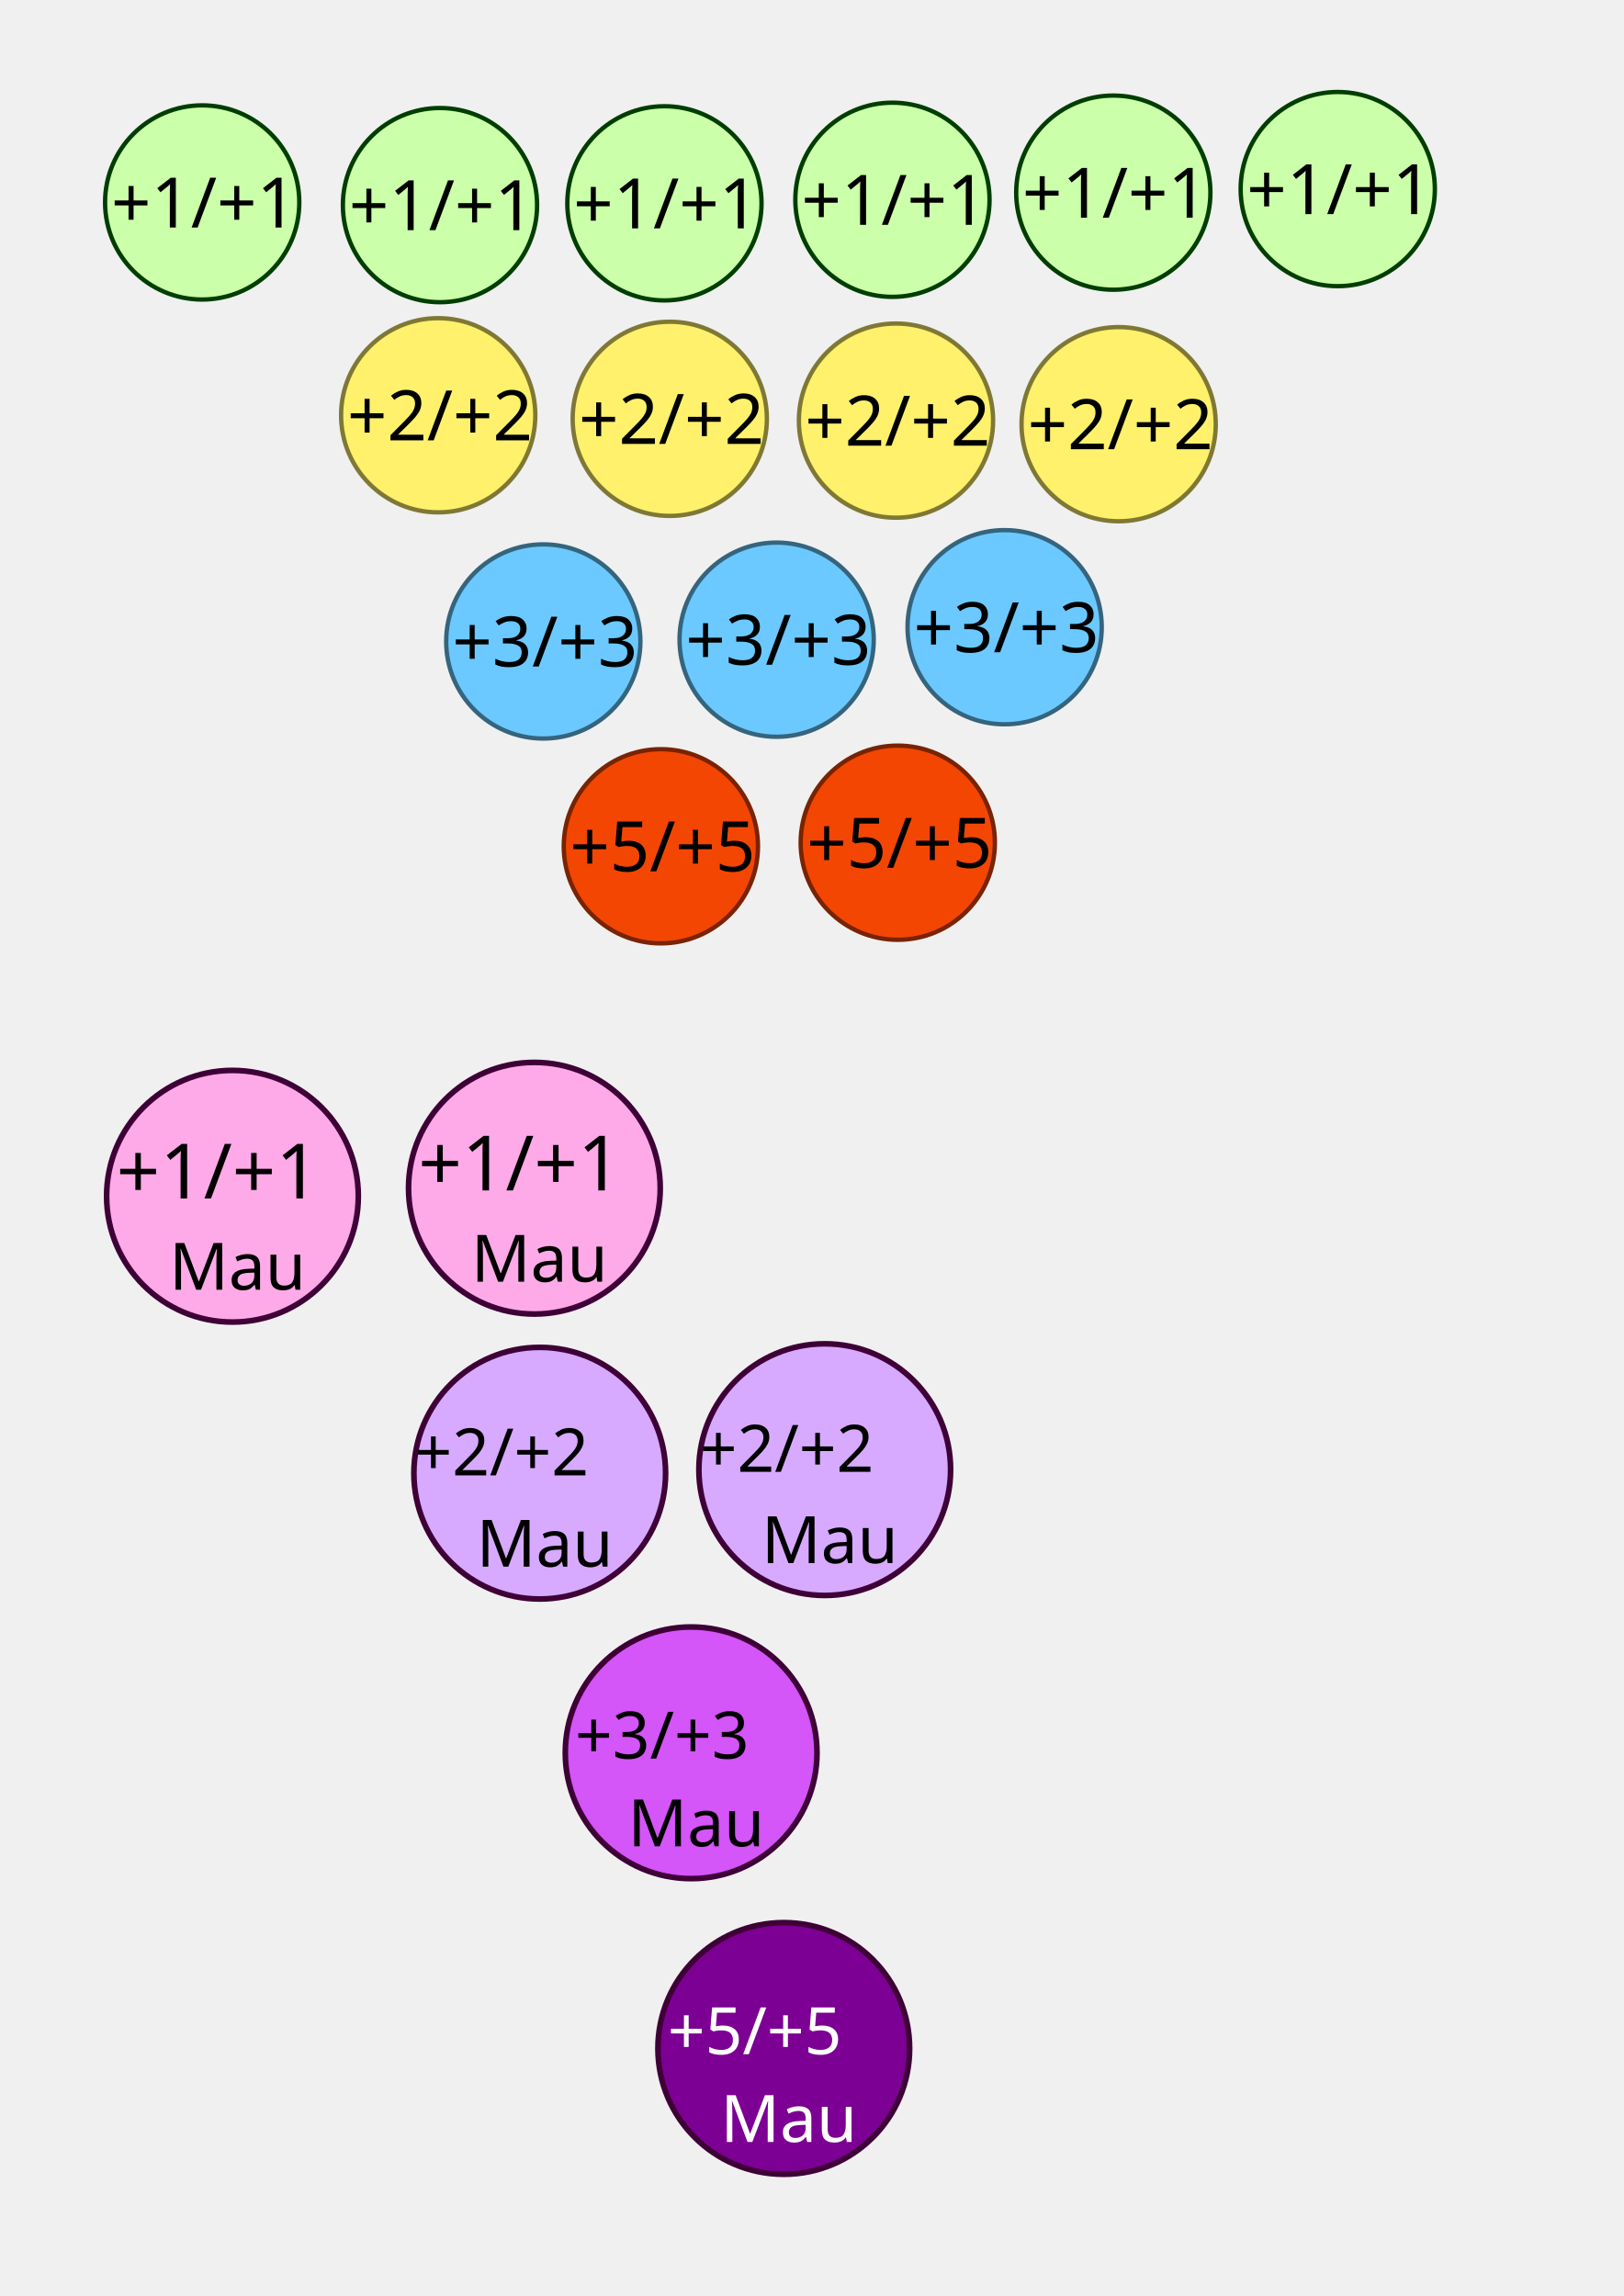
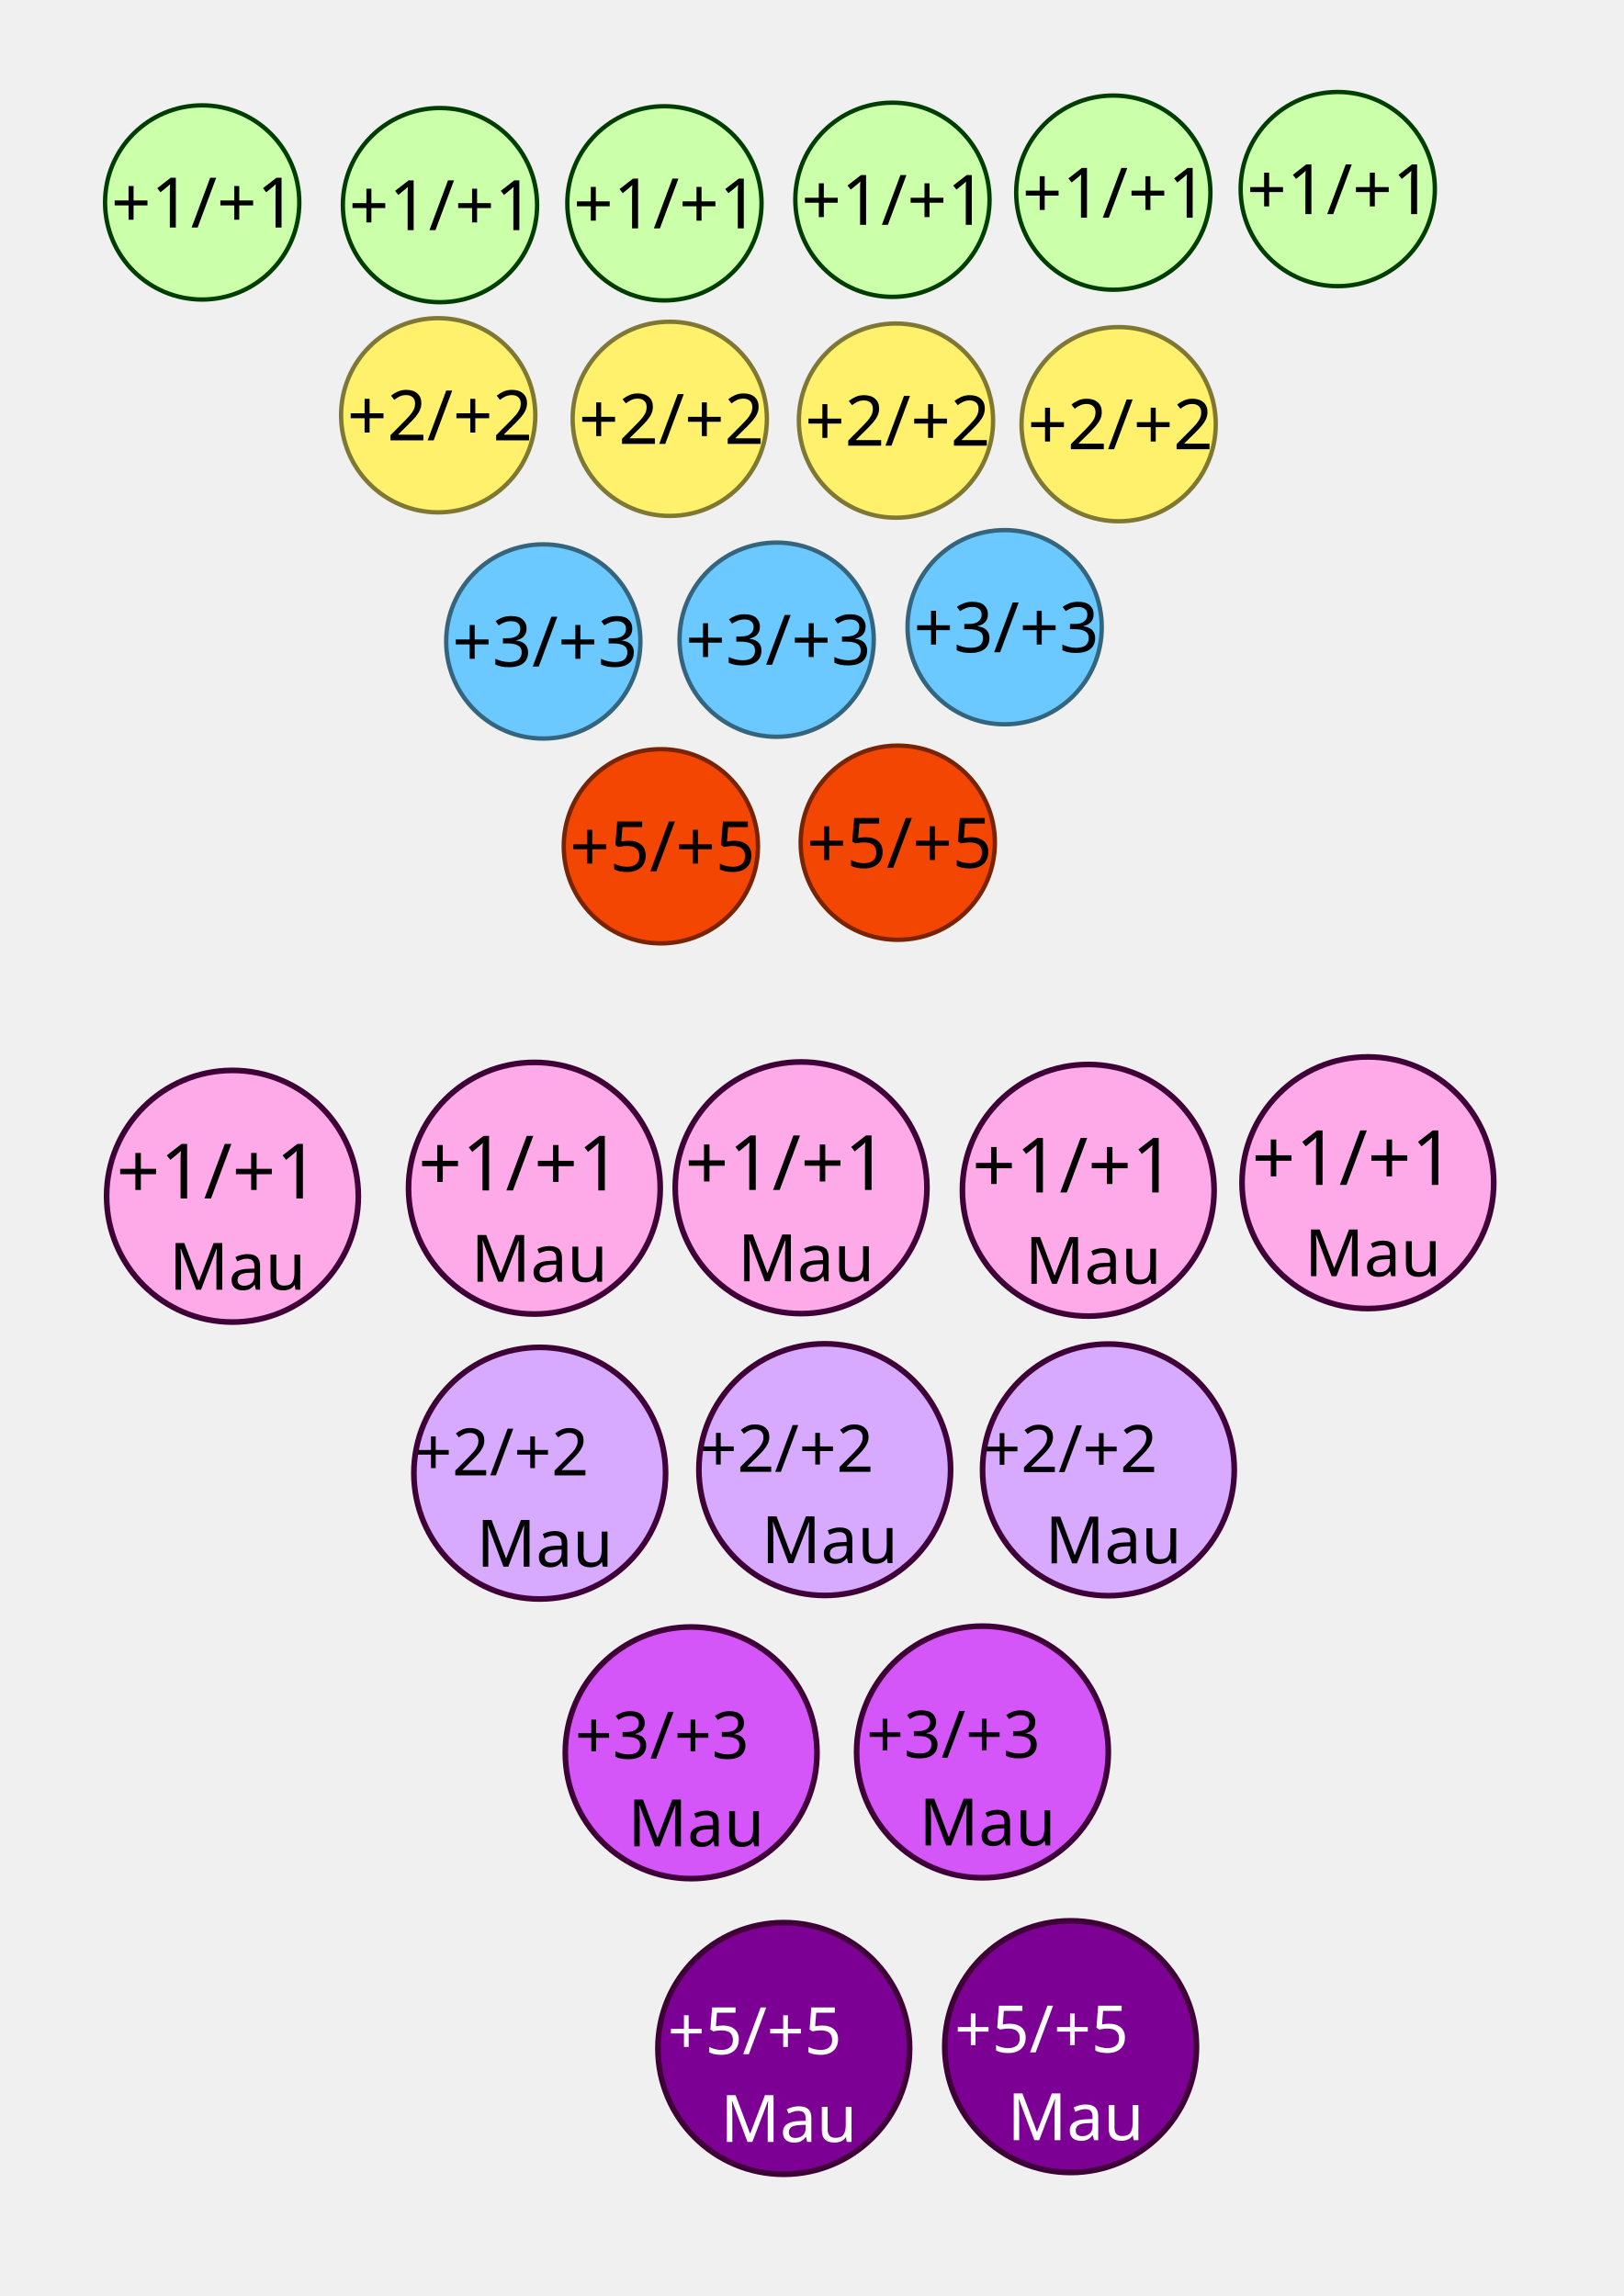
<svg xmlns="http://www.w3.org/2000/svg" width="210mm" height="297mm" viewBox="0 0 744.094 1052.362" id="svg2" version="1.1">
  <defs id="defs4" />
  <g id="layer1">
    <circle style="fill:#ccffaa;fill-opacity:1;fill-rule:nonzero;stroke:#003e00;stroke-width:1.997;stroke-miterlimit:4;stroke-dasharray:none;stroke-opacity:1" id="path4139-5" cx="92.651" cy="92.787" r="44.504" />
    <text xml:space="preserve" style="font-style:normal;font-variant:normal;font-weight:normal;font-stretch:normal;font-size:31.95px;line-height:125%;font-family:'Noto Serif Lao';-inkscape-font-specification:'Noto Serif Lao, Normal';text-align:start;letter-spacing:0px;word-spacing:0px;writing-mode:lr-tb;text-anchor:start;fill:#000000;fill-opacity:1;stroke:none;stroke-width:1px;stroke-linecap:butt;stroke-linejoin:miter;stroke-opacity:1" x="50.962" y="104.271" id="text4149-1">
      <tspan id="tspan4151-2" x="50.962" y="104.271" style="font-style:normal;font-variant:normal;font-weight:normal;font-stretch:normal;font-size:31.95px;line-height:125%;font-family:'Noto Serif Lao';-inkscape-font-specification:'Noto Serif Lao, Normal';text-align:start;writing-mode:lr-tb;text-anchor:start">+1/+1</tspan>
    </text>
    <circle style="fill:#ccffaa;fill-opacity:1;fill-rule:nonzero;stroke:#003e00;stroke-width:1.997;stroke-miterlimit:4;stroke-dasharray:none;stroke-opacity:1" id="path4139-5-7" cx="201.629" cy="94.012" r="44.504" />
    <text xml:space="preserve" style="font-style:normal;font-variant:normal;font-weight:normal;font-stretch:normal;font-size:31.95px;line-height:125%;font-family:'Noto Serif Lao';-inkscape-font-specification:'Noto Serif Lao, Normal';text-align:start;letter-spacing:0px;word-spacing:0px;writing-mode:lr-tb;text-anchor:start;fill:#000000;fill-opacity:1;stroke:none;stroke-width:1px;stroke-linecap:butt;stroke-linejoin:miter;stroke-opacity:1" x="159.94" y="105.495" id="text4149-1-6">
      <tspan id="tspan4151-2-5" x="159.94" y="105.495" style="font-style:normal;font-variant:normal;font-weight:normal;font-stretch:normal;font-size:31.95px;line-height:125%;font-family:'Noto Serif Lao';-inkscape-font-specification:'Noto Serif Lao, Normal';text-align:start;writing-mode:lr-tb;text-anchor:start">+1/+1</tspan>
    </text>
    <circle style="fill:#ccffaa;fill-opacity:1;fill-rule:nonzero;stroke:#003e00;stroke-width:1.997;stroke-miterlimit:4;stroke-dasharray:none;stroke-opacity:1" id="path4139-5-7-2" cx="304.485" cy="93.195" r="44.504" />
    <text xml:space="preserve" style="font-style:normal;font-variant:normal;font-weight:normal;font-stretch:normal;font-size:31.95px;line-height:125%;font-family:'Noto Serif Lao';-inkscape-font-specification:'Noto Serif Lao, Normal';text-align:start;letter-spacing:0px;word-spacing:0px;writing-mode:lr-tb;text-anchor:start;fill:#000000;fill-opacity:1;stroke:none;stroke-width:1px;stroke-linecap:butt;stroke-linejoin:miter;stroke-opacity:1" x="262.795" y="104.679" id="text4149-1-6-0">
      <tspan id="tspan4151-2-5-1" x="262.795" y="104.679" style="font-style:normal;font-variant:normal;font-weight:normal;font-stretch:normal;font-size:31.95px;line-height:125%;font-family:'Noto Serif Lao';-inkscape-font-specification:'Noto Serif Lao, Normal';text-align:start;writing-mode:lr-tb;text-anchor:start">+1/+1</tspan>
    </text>
    <circle style="fill:#ccffaa;fill-opacity:1;fill-rule:nonzero;stroke:#003e00;stroke-width:1.997;stroke-miterlimit:4;stroke-dasharray:none;stroke-opacity:1" id="path4139-5-7-2-9" cx="408.972" cy="91.563" r="44.504" />
    <text xml:space="preserve" style="font-style:normal;font-variant:normal;font-weight:normal;font-stretch:normal;font-size:31.95px;line-height:125%;font-family:'Noto Serif Lao';-inkscape-font-specification:'Noto Serif Lao, Normal';text-align:start;letter-spacing:0px;word-spacing:0px;writing-mode:lr-tb;text-anchor:start;fill:#000000;fill-opacity:1;stroke:none;stroke-width:1px;stroke-linecap:butt;stroke-linejoin:miter;stroke-opacity:1" x="367.283" y="103.047" id="text4149-1-6-0-5">
      <tspan id="tspan4151-2-5-1-9" x="367.283" y="103.047" style="font-style:normal;font-variant:normal;font-weight:normal;font-stretch:normal;font-size:31.95px;line-height:125%;font-family:'Noto Serif Lao';-inkscape-font-specification:'Noto Serif Lao, Normal';text-align:start;writing-mode:lr-tb;text-anchor:start">+1/+1</tspan>
    </text>
    <circle style="fill:#ccffaa;fill-opacity:1;fill-rule:nonzero;stroke:#003e00;stroke-width:1.997;stroke-miterlimit:4;stroke-dasharray:none;stroke-opacity:1" id="path4139-5-7-2-9-1" cx="510.195" cy="88.297" r="44.504" />
    <text xml:space="preserve" style="font-style:normal;font-variant:normal;font-weight:normal;font-stretch:normal;font-size:31.95px;line-height:125%;font-family:'Noto Serif Lao';-inkscape-font-specification:'Noto Serif Lao, Normal';text-align:start;letter-spacing:0px;word-spacing:0px;writing-mode:lr-tb;text-anchor:start;fill:#000000;fill-opacity:1;stroke:none;stroke-width:1px;stroke-linecap:butt;stroke-linejoin:miter;stroke-opacity:1" x="468.506" y="99.781" id="text4149-1-6-0-5-5">
      <tspan id="tspan4151-2-5-1-9-2" x="468.506" y="99.781" style="font-style:normal;font-variant:normal;font-weight:normal;font-stretch:normal;font-size:31.95px;line-height:125%;font-family:'Noto Serif Lao';-inkscape-font-specification:'Noto Serif Lao, Normal';text-align:start;writing-mode:lr-tb;text-anchor:start">+1/+1</tspan>
    </text>
    <circle style="fill:#ccffaa;fill-opacity:1;fill-rule:nonzero;stroke:#003e00;stroke-width:1.997;stroke-miterlimit:4;stroke-dasharray:none;stroke-opacity:1" id="path4139-5-7-2-9-7" cx="613.051" cy="86.665" r="44.504" />
    <text xml:space="preserve" style="font-style:normal;font-variant:normal;font-weight:normal;font-stretch:normal;font-size:31.95px;line-height:125%;font-family:'Noto Serif Lao';-inkscape-font-specification:'Noto Serif Lao, Normal';text-align:start;letter-spacing:0px;word-spacing:0px;writing-mode:lr-tb;text-anchor:start;fill:#000000;fill-opacity:1;stroke:none;stroke-width:1px;stroke-linecap:butt;stroke-linejoin:miter;stroke-opacity:1" x="571.361" y="98.149" id="text4149-1-6-0-5-3">
      <tspan id="tspan4151-2-5-1-9-1" x="571.361" y="98.149" style="font-style:normal;font-variant:normal;font-weight:normal;font-stretch:normal;font-size:31.95px;line-height:125%;font-family:'Noto Serif Lao';-inkscape-font-specification:'Noto Serif Lao, Normal';text-align:start;writing-mode:lr-tb;text-anchor:start">+1/+1</tspan>
    </text>
    <circle style="fill:#fff16b;fill-opacity:1;fill-rule:nonzero;stroke:#7f7835;stroke-width:1.997;stroke-miterlimit:4;stroke-dasharray:none;stroke-opacity:1" id="path4139-5-7-2-9-7-8" cx="200.813" cy="190.336" r="44.504" />
    <text xml:space="preserve" style="font-style:normal;font-variant:normal;font-weight:normal;font-stretch:normal;font-size:31.95px;line-height:125%;font-family:'Noto Serif Lao';-inkscape-font-specification:'Noto Serif Lao, Normal';text-align:start;letter-spacing:0px;word-spacing:0px;writing-mode:lr-tb;text-anchor:start;fill:#000000;fill-opacity:1;stroke:none;stroke-width:1px;stroke-linecap:butt;stroke-linejoin:miter;stroke-opacity:1" x="159.124" y="201.82" id="text4149-1-6-0-5-3-9">
      <tspan id="tspan4151-2-5-1-9-1-0" x="159.124" y="201.82" style="font-style:normal;font-variant:normal;font-weight:normal;font-stretch:normal;font-size:31.95px;line-height:125%;font-family:'Noto Serif Lao';-inkscape-font-specification:'Noto Serif Lao, Normal';text-align:start;writing-mode:lr-tb;text-anchor:start">+2/+2</tspan>
    </text>
    <circle style="fill:#fff16b;fill-opacity:1;fill-rule:nonzero;stroke:#7f7835;stroke-width:1.997;stroke-miterlimit:4;stroke-dasharray:none;stroke-opacity:1" id="path4139-5-7-2-9-7-8-4" cx="306.933" cy="191.969" r="44.504" />
    <text xml:space="preserve" style="font-style:normal;font-variant:normal;font-weight:normal;font-stretch:normal;font-size:31.95px;line-height:125%;font-family:'Noto Serif Lao';-inkscape-font-specification:'Noto Serif Lao, Normal';text-align:start;letter-spacing:0px;word-spacing:0px;writing-mode:lr-tb;text-anchor:start;fill:#000000;fill-opacity:1;stroke:none;stroke-width:1px;stroke-linecap:butt;stroke-linejoin:miter;stroke-opacity:1" x="265.244" y="203.453" id="text4149-1-6-0-5-3-9-1">
      <tspan id="tspan4151-2-5-1-9-1-0-2" x="265.244" y="203.453" style="font-style:normal;font-variant:normal;font-weight:normal;font-stretch:normal;font-size:31.95px;line-height:125%;font-family:'Noto Serif Lao';-inkscape-font-specification:'Noto Serif Lao, Normal';text-align:start;writing-mode:lr-tb;text-anchor:start">+2/+2</tspan>
    </text>
    <circle style="fill:#fff16b;fill-opacity:1;fill-rule:nonzero;stroke:#7f7835;stroke-width:1.997;stroke-miterlimit:4;stroke-dasharray:none;stroke-opacity:1" id="path4139-5-7-2-9-7-8-4-6" cx="410.605" cy="192.785" r="44.504" />
    <text xml:space="preserve" style="font-style:normal;font-variant:normal;font-weight:normal;font-stretch:normal;font-size:31.95px;line-height:125%;font-family:'Noto Serif Lao';-inkscape-font-specification:'Noto Serif Lao, Normal';text-align:start;letter-spacing:0px;word-spacing:0px;writing-mode:lr-tb;text-anchor:start;fill:#000000;fill-opacity:1;stroke:none;stroke-width:1px;stroke-linecap:butt;stroke-linejoin:miter;stroke-opacity:1" x="368.916" y="204.269" id="text4149-1-6-0-5-3-9-1-7">
      <tspan id="tspan4151-2-5-1-9-1-0-2-3" x="368.916" y="204.269" style="font-style:normal;font-variant:normal;font-weight:normal;font-stretch:normal;font-size:31.95px;line-height:125%;font-family:'Noto Serif Lao';-inkscape-font-specification:'Noto Serif Lao, Normal';text-align:start;writing-mode:lr-tb;text-anchor:start">+2/+2</tspan>
    </text>
    <circle style="fill:#fff16b;fill-opacity:1;fill-rule:nonzero;stroke:#7f7835;stroke-width:1.997;stroke-miterlimit:4;stroke-dasharray:none;stroke-opacity:1" id="path4139-5-7-2-9-7-8-4-6-5" cx="512.644" cy="194.418" r="44.504" />
    <text xml:space="preserve" style="font-style:normal;font-variant:normal;font-weight:normal;font-stretch:normal;font-size:31.95px;line-height:125%;font-family:'Noto Serif Lao';-inkscape-font-specification:'Noto Serif Lao, Normal';text-align:start;letter-spacing:0px;word-spacing:0px;writing-mode:lr-tb;text-anchor:start;fill:#000000;fill-opacity:1;stroke:none;stroke-width:1px;stroke-linecap:butt;stroke-linejoin:miter;stroke-opacity:1" x="470.955" y="205.902" id="text4149-1-6-0-5-3-9-1-7-0">
      <tspan id="tspan4151-2-5-1-9-1-0-2-3-2" x="470.955" y="205.902" style="font-style:normal;font-variant:normal;font-weight:normal;font-stretch:normal;font-size:31.95px;line-height:125%;font-family:'Noto Serif Lao';-inkscape-font-specification:'Noto Serif Lao, Normal';text-align:start;writing-mode:lr-tb;text-anchor:start">+2/+2</tspan>
    </text>
    <circle style="fill:#6bc9ff;fill-opacity:1;fill-rule:nonzero;stroke:#35647d;stroke-width:1.997;stroke-miterlimit:4;stroke-dasharray:none;stroke-opacity:1" id="path4139-5-7-2-9-7-8-46" cx="355.912" cy="293.192" r="44.504" />
    <text xml:space="preserve" style="font-style:normal;font-variant:normal;font-weight:normal;font-stretch:normal;font-size:31.95px;line-height:125%;font-family:'Noto Serif Lao';-inkscape-font-specification:'Noto Serif Lao, Normal';text-align:start;letter-spacing:0px;word-spacing:0px;writing-mode:lr-tb;text-anchor:start;fill:#000000;fill-opacity:1;stroke:none;stroke-width:1px;stroke-linecap:butt;stroke-linejoin:miter;stroke-opacity:1" x="314.223" y="304.676" id="text4149-1-6-0-5-3-9-7">
      <tspan id="tspan4151-2-5-1-9-1-0-26" x="314.223" y="304.676" style="font-style:normal;font-variant:normal;font-weight:normal;font-stretch:normal;font-size:31.95px;line-height:125%;font-family:'Noto Serif Lao';-inkscape-font-specification:'Noto Serif Lao, Normal';text-align:start;writing-mode:lr-tb;text-anchor:start">+3/+3</tspan>
    </text>
    <circle style="fill:#6bc9ff;fill-opacity:1;fill-rule:nonzero;stroke:#35647d;stroke-width:1.997;stroke-miterlimit:4;stroke-dasharray:none;stroke-opacity:1" id="path4139-5-7-2-9-7-8-46-3" cx="460.4" cy="287.478" r="44.504" />
    <text xml:space="preserve" style="font-style:normal;font-variant:normal;font-weight:normal;font-stretch:normal;font-size:31.95px;line-height:125%;font-family:'Noto Serif Lao';-inkscape-font-specification:'Noto Serif Lao, Normal';text-align:start;letter-spacing:0px;word-spacing:0px;writing-mode:lr-tb;text-anchor:start;fill:#000000;fill-opacity:1;stroke:none;stroke-width:1px;stroke-linecap:butt;stroke-linejoin:miter;stroke-opacity:1" x="418.711" y="298.961" id="text4149-1-6-0-5-3-9-7-1">
      <tspan id="tspan4151-2-5-1-9-1-0-26-3" x="418.711" y="298.961" style="font-style:normal;font-variant:normal;font-weight:normal;font-stretch:normal;font-size:31.95px;line-height:125%;font-family:'Noto Serif Lao';-inkscape-font-specification:'Noto Serif Lao, Normal';text-align:start;writing-mode:lr-tb;text-anchor:start">+3/+3</tspan>
    </text>
    <circle style="fill:#6bc9ff;fill-opacity:1;fill-rule:nonzero;stroke:#35647d;stroke-width:1.997;stroke-miterlimit:4;stroke-dasharray:none;stroke-opacity:1" id="path4139-5-7-2-9-7-8-46-4" cx="248.975" cy="294.008" r="44.504" />
    <text xml:space="preserve" style="font-style:normal;font-variant:normal;font-weight:normal;font-stretch:normal;font-size:31.95px;line-height:125%;font-family:'Noto Serif Lao';-inkscape-font-specification:'Noto Serif Lao, Normal';text-align:start;letter-spacing:0px;word-spacing:0px;writing-mode:lr-tb;text-anchor:start;fill:#000000;fill-opacity:1;stroke:none;stroke-width:1px;stroke-linecap:butt;stroke-linejoin:miter;stroke-opacity:1" x="207.286" y="305.492" id="text4149-1-6-0-5-3-9-7-7">
      <tspan id="tspan4151-2-5-1-9-1-0-26-1" x="207.286" y="305.492" style="font-style:normal;font-variant:normal;font-weight:normal;font-stretch:normal;font-size:31.95px;line-height:125%;font-family:'Noto Serif Lao';-inkscape-font-specification:'Noto Serif Lao, Normal';text-align:start;writing-mode:lr-tb;text-anchor:start">+3/+3</tspan>
    </text>
    <circle style="fill:#f34602;fill-opacity:1;fill-rule:nonzero;stroke:#782301;stroke-width:1.997;stroke-miterlimit:4;stroke-dasharray:none;stroke-opacity:1" id="path4139-5-7-2-9-7-8-46-4-0" cx="411.421" cy="386.251" r="44.504" />
    <text xml:space="preserve" style="font-style:normal;font-variant:normal;font-weight:normal;font-stretch:normal;font-size:31.95px;line-height:125%;font-family:'Noto Serif Lao';-inkscape-font-specification:'Noto Serif Lao, Normal';text-align:start;letter-spacing:0px;word-spacing:0px;writing-mode:lr-tb;text-anchor:start;fill:#000000;fill-opacity:1;stroke:none;stroke-width:1px;stroke-linecap:butt;stroke-linejoin:miter;stroke-opacity:1" x="369.732" y="397.735" id="text4149-1-6-0-5-3-9-7-7-4">
      <tspan id="tspan4151-2-5-1-9-1-0-26-1-7" x="369.732" y="397.735" style="font-style:normal;font-variant:normal;font-weight:normal;font-stretch:normal;font-size:31.95px;line-height:125%;font-family:'Noto Serif Lao';-inkscape-font-specification:'Noto Serif Lao, Normal';text-align:start;writing-mode:lr-tb;text-anchor:start">+5/+5</tspan>
    </text>
    <circle style="fill:#f34602;fill-opacity:1;fill-rule:nonzero;stroke:#782301;stroke-width:1.997;stroke-miterlimit:4;stroke-dasharray:none;stroke-opacity:1" id="path4139-5-7-2-9-7-8-46-4-0-4" cx="302.852" cy="387.884" r="44.504" />
    <text xml:space="preserve" style="font-style:normal;font-variant:normal;font-weight:normal;font-stretch:normal;font-size:31.95px;line-height:125%;font-family:'Noto Serif Lao';-inkscape-font-specification:'Noto Serif Lao, Normal';text-align:start;letter-spacing:0px;word-spacing:0px;writing-mode:lr-tb;text-anchor:start;fill:#000000;fill-opacity:1;stroke:none;stroke-width:1px;stroke-linecap:butt;stroke-linejoin:miter;stroke-opacity:1" x="261.163" y="399.368" id="text4149-1-6-0-5-3-9-7-7-4-3">
      <tspan id="tspan4151-2-5-1-9-1-0-26-1-7-9" x="261.163" y="399.368" style="font-style:normal;font-variant:normal;font-weight:normal;font-stretch:normal;font-size:31.95px;line-height:125%;font-family:'Noto Serif Lao';-inkscape-font-specification:'Noto Serif Lao, Normal';text-align:start;writing-mode:lr-tb;text-anchor:start">+5/+5</tspan>
    </text>
    <circle style="fill:#ffaae8;fill-opacity:1;fill-rule:nonzero;stroke:#3e0036;stroke-width:2.588;stroke-miterlimit:4;stroke-dasharray:none;stroke-opacity:1" id="path4139-5-78" cx="106.529" cy="548.289" r="57.677" />
    <text xml:space="preserve" style="font-style:normal;font-variant:normal;font-weight:normal;font-stretch:normal;font-size:41.408px;line-height:125%;font-family:'Noto Serif Lao';-inkscape-font-specification:'Noto Serif Lao, Normal';text-align:start;letter-spacing:0px;word-spacing:0px;writing-mode:lr-tb;text-anchor:start;fill:#000000;fill-opacity:1;stroke:none;stroke-width:1px;stroke-linecap:butt;stroke-linejoin:miter;stroke-opacity:1" x="53.315" y="549.295" id="text4149-1-2">
      <tspan id="tspan4151-2-1" x="53.315" y="549.295" style="font-style:normal;font-variant:normal;font-weight:normal;font-stretch:normal;font-size:35px;line-height:125%;font-family:Purisa;-inkscape-font-specification:'Purisa, Normal';text-align:justify;writing-mode:lr-tb;text-anchor:start">+1/+1</tspan>
    </text>
    <text xml:space="preserve" style="font-style:normal;font-weight:normal;font-size:40px;line-height:125%;font-family:'Bitstream Vera Sans';letter-spacing:0px;word-spacing:0px;fill:#000000;fill-opacity:1;stroke:none;stroke-width:1px;stroke-linecap:butt;stroke-linejoin:miter;stroke-opacity:1" x="77.55" y="591.146" id="text4470">
      <tspan id="tspan4472" x="77.55" y="591.146" style="font-style:normal;font-variant:normal;font-weight:normal;font-stretch:normal;font-size:30px;line-height:125%;font-family:Purisa;-inkscape-font-specification:'Purisa, Normal';text-align:start;writing-mode:lr-tb;text-anchor:start">Mau</tspan>
    </text>
    <circle style="fill:#ffaae8;fill-opacity:1;fill-rule:nonzero;stroke:#3e0036;stroke-width:2.588;stroke-miterlimit:4;stroke-dasharray:none;stroke-opacity:1" id="path4139-5-78-1" cx="244.894" cy="544.616" r="57.677" />
    <text xml:space="preserve" style="font-style:normal;font-variant:normal;font-weight:normal;font-stretch:normal;font-size:41.408px;line-height:125%;font-family:'Noto Serif Lao';-inkscape-font-specification:'Noto Serif Lao, Normal';text-align:start;letter-spacing:0px;word-spacing:0px;writing-mode:lr-tb;text-anchor:start;fill:#000000;fill-opacity:1;stroke:none;stroke-width:1px;stroke-linecap:butt;stroke-linejoin:miter;stroke-opacity:1" x="191.68" y="545.622" id="text4149-1-2-5">
      <tspan id="tspan4151-2-1-2" x="191.68" y="545.622" style="font-style:normal;font-variant:normal;font-weight:normal;font-stretch:normal;font-size:35px;line-height:125%;font-family:Purisa;-inkscape-font-specification:'Purisa, Normal';text-align:justify;writing-mode:lr-tb;text-anchor:start">+1/+1</tspan>
    </text>
    <text xml:space="preserve" style="font-style:normal;font-weight:normal;font-size:40px;line-height:125%;font-family:'Bitstream Vera Sans';letter-spacing:0px;word-spacing:0px;fill:#000000;fill-opacity:1;stroke:none;stroke-width:1px;stroke-linecap:butt;stroke-linejoin:miter;stroke-opacity:1" x="215.915" y="587.472" id="text4470-0">
      <tspan id="tspan4472-7" x="215.915" y="587.472" style="font-style:normal;font-variant:normal;font-weight:normal;font-stretch:normal;font-size:30px;line-height:125%;font-family:Purisa;-inkscape-font-specification:'Purisa, Normal';text-align:start;writing-mode:lr-tb;text-anchor:start">Mau</tspan>
    </text>
    <circle style="fill:#d7aaff;fill-opacity:1;fill-rule:nonzero;stroke:#3e0036;stroke-width:2.588;stroke-miterlimit:4;stroke-dasharray:none;stroke-opacity:1" id="path4139-5-78-1-9" cx="247.343" cy="675.226" r="57.677" />
    <text xml:space="preserve" style="font-style:normal;font-variant:normal;font-weight:normal;font-stretch:normal;font-size:41.408px;line-height:125%;font-family:'Noto Serif Lao';-inkscape-font-specification:'Noto Serif Lao, Normal';text-align:start;letter-spacing:0px;word-spacing:0px;writing-mode:lr-tb;text-anchor:start;fill:#000000;fill-opacity:1;stroke:none;stroke-width:1px;stroke-linecap:butt;stroke-linejoin:miter;stroke-opacity:1" x="190.048" y="676.232" id="text4149-1-2-5-1">
      <tspan id="tspan4151-2-1-2-1" x="190.048" y="676.232" style="font-style:normal;font-variant:normal;font-weight:normal;font-stretch:normal;font-size:30px;line-height:125%;font-family:Purisa;-inkscape-font-specification:'Purisa, Normal';text-align:justify;writing-mode:lr-tb;text-anchor:start">+2/+2</tspan>
    </text>
    <text xml:space="preserve" style="font-style:normal;font-weight:normal;font-size:40px;line-height:125%;font-family:'Bitstream Vera Sans';letter-spacing:0px;word-spacing:0px;fill:#000000;fill-opacity:1;stroke:none;stroke-width:1px;stroke-linecap:butt;stroke-linejoin:miter;stroke-opacity:1" x="218.364" y="718.082" id="text4470-0-2">
      <tspan id="tspan4472-7-8" x="218.364" y="718.082" style="font-style:normal;font-variant:normal;font-weight:normal;font-stretch:normal;font-size:30px;line-height:125%;font-family:Purisa;-inkscape-font-specification:'Purisa, Normal';text-align:start;writing-mode:lr-tb;text-anchor:start">Mau</tspan>
    </text>
    <circle style="fill:#d7aaff;fill-opacity:1;fill-rule:nonzero;stroke:#3e0036;stroke-width:2.588;stroke-miterlimit:4;stroke-dasharray:none;stroke-opacity:1" id="path4139-5-78-1-9-6" cx="377.953" cy="673.593" r="57.677" />
    <text xml:space="preserve" style="font-style:normal;font-variant:normal;font-weight:normal;font-stretch:normal;font-size:41.408px;line-height:125%;font-family:'Noto Serif Lao';-inkscape-font-specification:'Noto Serif Lao, Normal';text-align:start;letter-spacing:0px;word-spacing:0px;writing-mode:lr-tb;text-anchor:start;fill:#000000;fill-opacity:1;stroke:none;stroke-width:1px;stroke-linecap:butt;stroke-linejoin:miter;stroke-opacity:1" x="320.658" y="674.599" id="text4149-1-2-5-1-0">
      <tspan id="tspan4151-2-1-2-1-5" x="320.658" y="674.599" style="font-style:normal;font-variant:normal;font-weight:normal;font-stretch:normal;font-size:30px;line-height:125%;font-family:Purisa;-inkscape-font-specification:'Purisa, Normal';text-align:justify;writing-mode:lr-tb;text-anchor:start">+2/+2</tspan>
    </text>
    <text xml:space="preserve" style="font-style:normal;font-weight:normal;font-size:40px;line-height:125%;font-family:'Bitstream Vera Sans';letter-spacing:0px;word-spacing:0px;fill:#000000;fill-opacity:1;stroke:none;stroke-width:1px;stroke-linecap:butt;stroke-linejoin:miter;stroke-opacity:1" x="348.974" y="716.45" id="text4470-0-2-8">
      <tspan id="tspan4472-7-8-7" x="348.974" y="716.45" style="font-style:normal;font-variant:normal;font-weight:normal;font-stretch:normal;font-size:30px;line-height:125%;font-family:Purisa;-inkscape-font-specification:'Purisa, Normal';text-align:start;writing-mode:lr-tb;text-anchor:start">Mau</tspan>
    </text>
    <circle style="fill:#d455f8;fill-opacity:1;fill-rule:nonzero;stroke:#3e0036;stroke-width:2.588;stroke-miterlimit:4;stroke-dasharray:none;stroke-opacity:1" id="path4139-5-78-1-9-6-4" cx="316.729" cy="803.387" r="57.677" />
    <text xml:space="preserve" style="font-style:normal;font-variant:normal;font-weight:normal;font-stretch:normal;font-size:41.408px;line-height:125%;font-family:'Noto Serif Lao';-inkscape-font-specification:'Noto Serif Lao, Normal';text-align:start;letter-spacing:0px;word-spacing:0px;writing-mode:lr-tb;text-anchor:start;fill:#000000;fill-opacity:1;stroke:none;stroke-width:1px;stroke-linecap:butt;stroke-linejoin:miter;stroke-opacity:1" x="263.516" y="806.026" id="text4149-1-2-5-1-0-6">
      <tspan id="tspan4151-2-1-2-1-5-9" x="263.516" y="806.026" style="font-style:normal;font-variant:normal;font-weight:normal;font-stretch:normal;font-size:30px;line-height:125%;font-family:Purisa;-inkscape-font-specification:'Purisa, Normal';text-align:justify;writing-mode:lr-tb;text-anchor:start">+3/+3</tspan>
    </text>
    <text xml:space="preserve" style="font-style:normal;font-weight:normal;font-size:40px;line-height:125%;font-family:'Bitstream Vera Sans';letter-spacing:0px;word-spacing:0px;fill:#000000;fill-opacity:1;stroke:none;stroke-width:1px;stroke-linecap:butt;stroke-linejoin:miter;stroke-opacity:1" x="287.75" y="846.243" id="text4470-0-2-8-2">
      <tspan id="tspan4472-7-8-7-7" x="287.75" y="846.243" style="font-style:normal;font-variant:normal;font-weight:normal;font-stretch:normal;font-size:30px;line-height:125%;font-family:Purisa;-inkscape-font-specification:'Purisa, Normal';text-align:start;writing-mode:lr-tb;text-anchor:start">Mau</tspan>
    </text>
    <circle style="fill:#7c0093;fill-opacity:1;fill-rule:nonzero;stroke:#3e0036;stroke-width:2.588;stroke-miterlimit:4;stroke-dasharray:none;stroke-opacity:1" id="path4139-5-78-1-9-6-4-8" cx="359.177" cy="938.895" r="57.677" />
    <text xml:space="preserve" style="font-style:normal;font-variant:normal;font-weight:normal;font-stretch:normal;font-size:41.408px;line-height:125%;font-family:'Noto Serif Lao';-inkscape-font-specification:'Noto Serif Lao, Normal';text-align:start;letter-spacing:0px;word-spacing:0px;writing-mode:lr-tb;text-anchor:start;fill:#ffffff;fill-opacity:1;stroke:none;stroke-width:1px;stroke-linecap:butt;stroke-linejoin:miter;stroke-opacity:1;" x="305.964" y="941.533" id="text4149-1-2-5-1-0-6-2">
      <tspan id="tspan4151-2-1-2-1-5-9-0" x="305.964" y="941.533" style="font-style:normal;font-variant:normal;font-weight:normal;font-stretch:normal;font-size:30px;line-height:125%;font-family:Purisa;-inkscape-font-specification:'Purisa, Normal';text-align:justify;writing-mode:lr-tb;text-anchor:start;fill:#ffffff;fill-opacity:1;">+5/+5</tspan>
    </text>
    <text xml:space="preserve" style="font-style:normal;font-weight:normal;font-size:40px;line-height:125%;font-family:'Bitstream Vera Sans';letter-spacing:0px;word-spacing:0px;fill:#ffffff;fill-opacity:1;stroke:none;stroke-width:1px;stroke-linecap:butt;stroke-linejoin:miter;stroke-opacity:1;" x="330.198" y="981.751" id="text4470-0-2-8-2-4">
      <tspan id="tspan4472-7-8-7-7-0" x="330.198" y="981.751" style="font-style:normal;font-variant:normal;font-weight:normal;font-stretch:normal;font-size:30px;line-height:125%;font-family:Purisa;-inkscape-font-specification:'Purisa, Normal';text-align:start;writing-mode:lr-tb;text-anchor:start;fill:#ffffff;fill-opacity:1;">Mau</tspan>
    </text>
+     <circle style="fill:#ffaae8;fill-opacity:1;fill-rule:nonzero;stroke:#3e0036;stroke-width:2.588;stroke-miterlimit:4;stroke-dasharray:none;stroke-opacity:1" id="path4139-5-78-4" cx="367.112" cy="544.409" r="57.677" />
+     <text xml:space="preserve" style="font-style:normal;font-variant:normal;font-weight:normal;font-stretch:normal;font-size:41.408px;line-height:125%;font-family:'Noto Serif Lao';-inkscape-font-specification:'Noto Serif Lao, Normal';text-align:start;letter-spacing:0px;word-spacing:0px;writing-mode:lr-tb;text-anchor:start;fill:#000000;fill-opacity:1;stroke:none;stroke-width:1px;stroke-linecap:butt;stroke-linejoin:miter;stroke-opacity:1" x="313.898" y="545.415" id="text4149-1-2-0">
+       <tspan id="tspan4151-2-1-7" x="313.898" y="545.415" style="font-style:normal;font-variant:normal;font-weight:normal;font-stretch:normal;font-size:35px;line-height:125%;font-family:Purisa;-inkscape-font-specification:'Purisa, Normal';text-align:justify;writing-mode:lr-tb;text-anchor:start">+1/+1</tspan>
+     </text>
+     <text xml:space="preserve" style="font-style:normal;font-weight:normal;font-size:40px;line-height:125%;font-family:'Bitstream Vera Sans';letter-spacing:0px;word-spacing:0px;fill:#000000;fill-opacity:1;stroke:none;stroke-width:1px;stroke-linecap:butt;stroke-linejoin:miter;stroke-opacity:1" x="338.133" y="587.265" id="text4470-7">
+       <tspan id="tspan4472-8" x="338.133" y="587.265" style="font-style:normal;font-variant:normal;font-weight:normal;font-stretch:normal;font-size:30px;line-height:125%;font-family:Purisa;-inkscape-font-specification:'Purisa, Normal';text-align:start;writing-mode:lr-tb;text-anchor:start">Mau</tspan>
+     </text>
+     <circle style="fill:#ffaae8;fill-opacity:1;fill-rule:nonzero;stroke:#3e0036;stroke-width:2.588;stroke-miterlimit:4;stroke-dasharray:none;stroke-opacity:1" id="path4139-5-78-4-9" cx="498.718" cy="545.563" r="57.677" />
+     <text xml:space="preserve" style="font-style:normal;font-variant:normal;font-weight:normal;font-stretch:normal;font-size:41.408px;line-height:125%;font-family:'Noto Serif Lao';-inkscape-font-specification:'Noto Serif Lao, Normal';text-align:start;letter-spacing:0px;word-spacing:0px;writing-mode:lr-tb;text-anchor:start;fill:#000000;fill-opacity:1;stroke:none;stroke-width:1px;stroke-linecap:butt;stroke-linejoin:miter;stroke-opacity:1" x="445.505" y="546.569" id="text4149-1-2-0-9">
+       <tspan id="tspan4151-2-1-7-5" x="445.505" y="546.569" style="font-style:normal;font-variant:normal;font-weight:normal;font-stretch:normal;font-size:35px;line-height:125%;font-family:Purisa;-inkscape-font-specification:'Purisa, Normal';text-align:justify;writing-mode:lr-tb;text-anchor:start">+1/+1</tspan>
+     </text>
+     <text xml:space="preserve" style="font-style:normal;font-weight:normal;font-size:40px;line-height:125%;font-family:'Bitstream Vera Sans';letter-spacing:0px;word-spacing:0px;fill:#000000;fill-opacity:1;stroke:none;stroke-width:1px;stroke-linecap:butt;stroke-linejoin:miter;stroke-opacity:1" x="469.739" y="588.419" id="text4470-7-9">
+       <tspan id="tspan4472-8-2" x="469.739" y="588.419" style="font-style:normal;font-variant:normal;font-weight:normal;font-stretch:normal;font-size:30px;line-height:125%;font-family:Purisa;-inkscape-font-specification:'Purisa, Normal';text-align:start;writing-mode:lr-tb;text-anchor:start">Mau</tspan>
+     </text>
+     <circle style="fill:#ffaae8;fill-opacity:1;fill-rule:nonzero;stroke:#3e0036;stroke-width:2.588;stroke-miterlimit:4;stroke-dasharray:none;stroke-opacity:1" id="path4139-5-78-4-9-8" cx="626.861" cy="542.1" r="57.677" />
+     <text xml:space="preserve" style="font-style:normal;font-variant:normal;font-weight:normal;font-stretch:normal;font-size:41.408px;line-height:125%;font-family:'Noto Serif Lao';-inkscape-font-specification:'Noto Serif Lao, Normal';text-align:start;letter-spacing:0px;word-spacing:0px;writing-mode:lr-tb;text-anchor:start;fill:#000000;fill-opacity:1;stroke:none;stroke-width:1px;stroke-linecap:butt;stroke-linejoin:miter;stroke-opacity:1" x="573.647" y="543.106" id="text4149-1-2-0-9-8">
+       <tspan id="tspan4151-2-1-7-5-9" x="573.647" y="543.106" style="font-style:normal;font-variant:normal;font-weight:normal;font-stretch:normal;font-size:35px;line-height:125%;font-family:Purisa;-inkscape-font-specification:'Purisa, Normal';text-align:justify;writing-mode:lr-tb;text-anchor:start">+1/+1</tspan>
+     </text>
+     <text xml:space="preserve" style="font-style:normal;font-weight:normal;font-size:40px;line-height:125%;font-family:'Bitstream Vera Sans';letter-spacing:0px;word-spacing:0px;fill:#000000;fill-opacity:1;stroke:none;stroke-width:1px;stroke-linecap:butt;stroke-linejoin:miter;stroke-opacity:1" x="597.882" y="584.956" id="text4470-7-9-8">
+       <tspan id="tspan4472-8-2-4" x="597.882" y="584.956" style="font-style:normal;font-variant:normal;font-weight:normal;font-stretch:normal;font-size:30px;line-height:125%;font-family:Purisa;-inkscape-font-specification:'Purisa, Normal';text-align:start;writing-mode:lr-tb;text-anchor:start">Mau</tspan>
+     </text>
+     <circle style="fill:#d7aaff;fill-opacity:1;fill-rule:nonzero;stroke:#3e0036;stroke-width:2.588;stroke-miterlimit:4;stroke-dasharray:none;stroke-opacity:1" id="path4139-5-78-1-9-6-6" cx="507.954" cy="673.706" r="57.677" />
+     <text xml:space="preserve" style="font-style:normal;font-variant:normal;font-weight:normal;font-stretch:normal;font-size:41.408px;line-height:125%;font-family:'Noto Serif Lao';-inkscape-font-specification:'Noto Serif Lao, Normal';text-align:start;letter-spacing:0px;word-spacing:0px;writing-mode:lr-tb;text-anchor:start;fill:#000000;fill-opacity:1;stroke:none;stroke-width:1px;stroke-linecap:butt;stroke-linejoin:miter;stroke-opacity:1" x="450.659" y="674.712" id="text4149-1-2-5-1-0-0">
+       <tspan id="tspan4151-2-1-2-1-5-3" x="450.659" y="674.712" style="font-style:normal;font-variant:normal;font-weight:normal;font-stretch:normal;font-size:30px;line-height:125%;font-family:Purisa;-inkscape-font-specification:'Purisa, Normal';text-align:justify;writing-mode:lr-tb;text-anchor:start">+2/+2</tspan>
+     </text>
+     <text xml:space="preserve" style="font-style:normal;font-weight:normal;font-size:40px;line-height:125%;font-family:'Bitstream Vera Sans';letter-spacing:0px;word-spacing:0px;fill:#000000;fill-opacity:1;stroke:none;stroke-width:1px;stroke-linecap:butt;stroke-linejoin:miter;stroke-opacity:1" x="478.974" y="716.562" id="text4470-0-2-8-6">
+       <tspan id="tspan4472-7-8-7-5" x="478.974" y="716.562" style="font-style:normal;font-variant:normal;font-weight:normal;font-stretch:normal;font-size:30px;line-height:125%;font-family:Purisa;-inkscape-font-specification:'Purisa, Normal';text-align:start;writing-mode:lr-tb;text-anchor:start">Mau</tspan>
+     </text>
+     <circle style="fill:#d455f8;fill-opacity:1;fill-rule:nonzero;stroke:#3e0036;stroke-width:2.588;stroke-miterlimit:4;stroke-dasharray:none;stroke-opacity:1" id="path4139-5-78-1-9-6-4-4" cx="450.232" cy="803.003" r="57.677" />
+     <text xml:space="preserve" style="font-style:normal;font-variant:normal;font-weight:normal;font-stretch:normal;font-size:41.408px;line-height:125%;font-family:'Noto Serif Lao';-inkscape-font-specification:'Noto Serif Lao, Normal';text-align:start;letter-spacing:0px;word-spacing:0px;writing-mode:lr-tb;text-anchor:start;fill:#000000;fill-opacity:1;stroke:none;stroke-width:1px;stroke-linecap:butt;stroke-linejoin:miter;stroke-opacity:1" x="397.018" y="805.642" id="text4149-1-2-5-1-0-6-9">
+       <tspan id="tspan4151-2-1-2-1-5-9-7" x="397.018" y="805.642" style="font-style:normal;font-variant:normal;font-weight:normal;font-stretch:normal;font-size:30px;line-height:125%;font-family:Purisa;-inkscape-font-specification:'Purisa, Normal';text-align:justify;writing-mode:lr-tb;text-anchor:start">+3/+3</tspan>
+     </text>
+     <text xml:space="preserve" style="font-style:normal;font-weight:normal;font-size:40px;line-height:125%;font-family:'Bitstream Vera Sans';letter-spacing:0px;word-spacing:0px;fill:#000000;fill-opacity:1;stroke:none;stroke-width:1px;stroke-linecap:butt;stroke-linejoin:miter;stroke-opacity:1" x="421.252" y="845.86" id="text4470-0-2-8-2-0">
+       <tspan id="tspan4472-7-8-7-7-6" x="421.252" y="845.86" style="font-style:normal;font-variant:normal;font-weight:normal;font-stretch:normal;font-size:30px;line-height:125%;font-family:Purisa;-inkscape-font-specification:'Purisa, Normal';text-align:start;writing-mode:lr-tb;text-anchor:start">Mau</tspan>
+     </text>
+     <circle style="fill:#7c0093;fill-opacity:1;fill-rule:nonzero;stroke:#3e0036;stroke-width:2.588;stroke-miterlimit:4;stroke-dasharray:none;stroke-opacity:1" id="path4139-5-78-1-9-6-4-8-4" cx="490.637" cy="938.073" r="57.677" />
+     <text xml:space="preserve" style="font-style:normal;font-variant:normal;font-weight:normal;font-stretch:normal;font-size:41.408px;line-height:125%;font-family:'Noto Serif Lao';-inkscape-font-specification:'Noto Serif Lao, Normal';text-align:start;letter-spacing:0px;word-spacing:0px;writing-mode:lr-tb;text-anchor:start;fill:#ffffff;fill-opacity:1;stroke:none;stroke-width:1px;stroke-linecap:butt;stroke-linejoin:miter;stroke-opacity:1" x="437.424" y="940.711" id="text4149-1-2-5-1-0-6-2-4">
+       <tspan id="tspan4151-2-1-2-1-5-9-0-1" x="437.424" y="940.711" style="font-style:normal;font-variant:normal;font-weight:normal;font-stretch:normal;font-size:30px;line-height:125%;font-family:Purisa;-inkscape-font-specification:'Purisa, Normal';text-align:justify;writing-mode:lr-tb;text-anchor:start;fill:#ffffff;fill-opacity:1">+5/+5</tspan>
+     </text>
+     <text xml:space="preserve" style="font-style:normal;font-weight:normal;font-size:40px;line-height:125%;font-family:'Bitstream Vera Sans';letter-spacing:0px;word-spacing:0px;fill:#ffffff;fill-opacity:1;stroke:none;stroke-width:1px;stroke-linecap:butt;stroke-linejoin:miter;stroke-opacity:1" x="461.658" y="980.929" id="text4470-0-2-8-2-4-1">
+       <tspan id="tspan4472-7-8-7-7-0-9" x="461.658" y="980.929" style="font-style:normal;font-variant:normal;font-weight:normal;font-stretch:normal;font-size:30px;line-height:125%;font-family:Purisa;-inkscape-font-specification:'Purisa, Normal';text-align:start;writing-mode:lr-tb;text-anchor:start;fill:#ffffff;fill-opacity:1">Mau</tspan>
+     </text>
  </g>
</svg>
